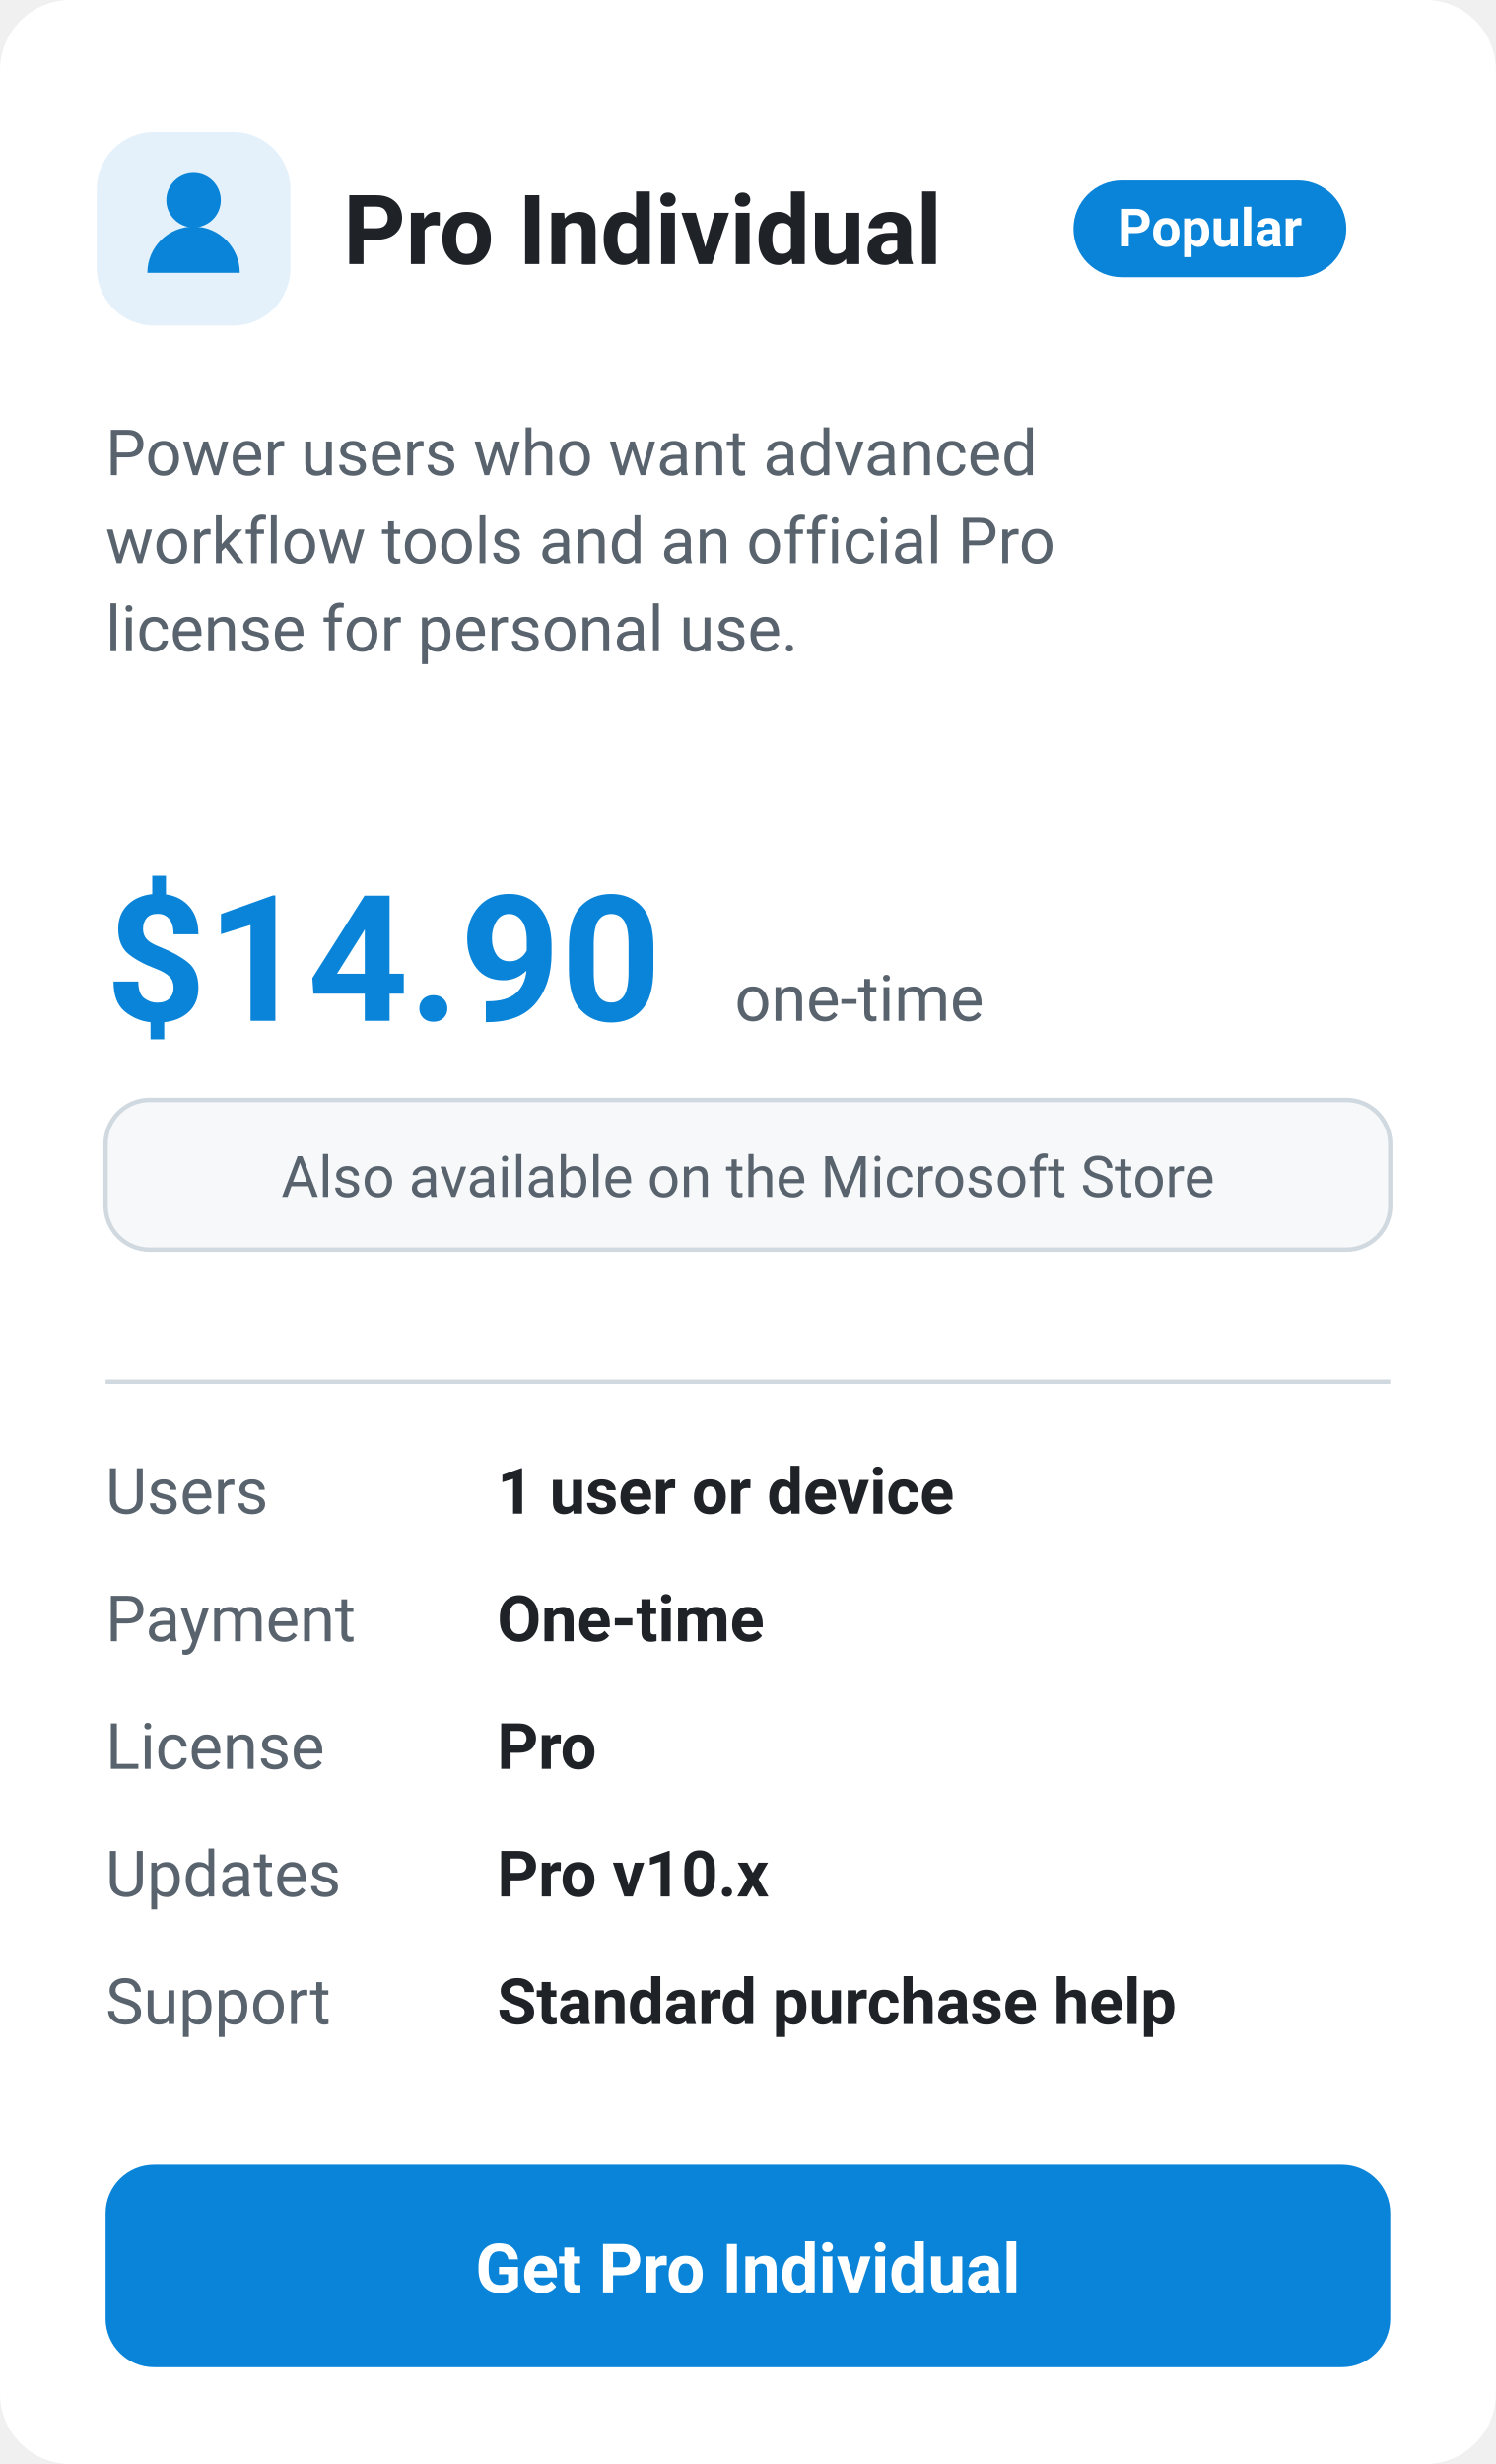
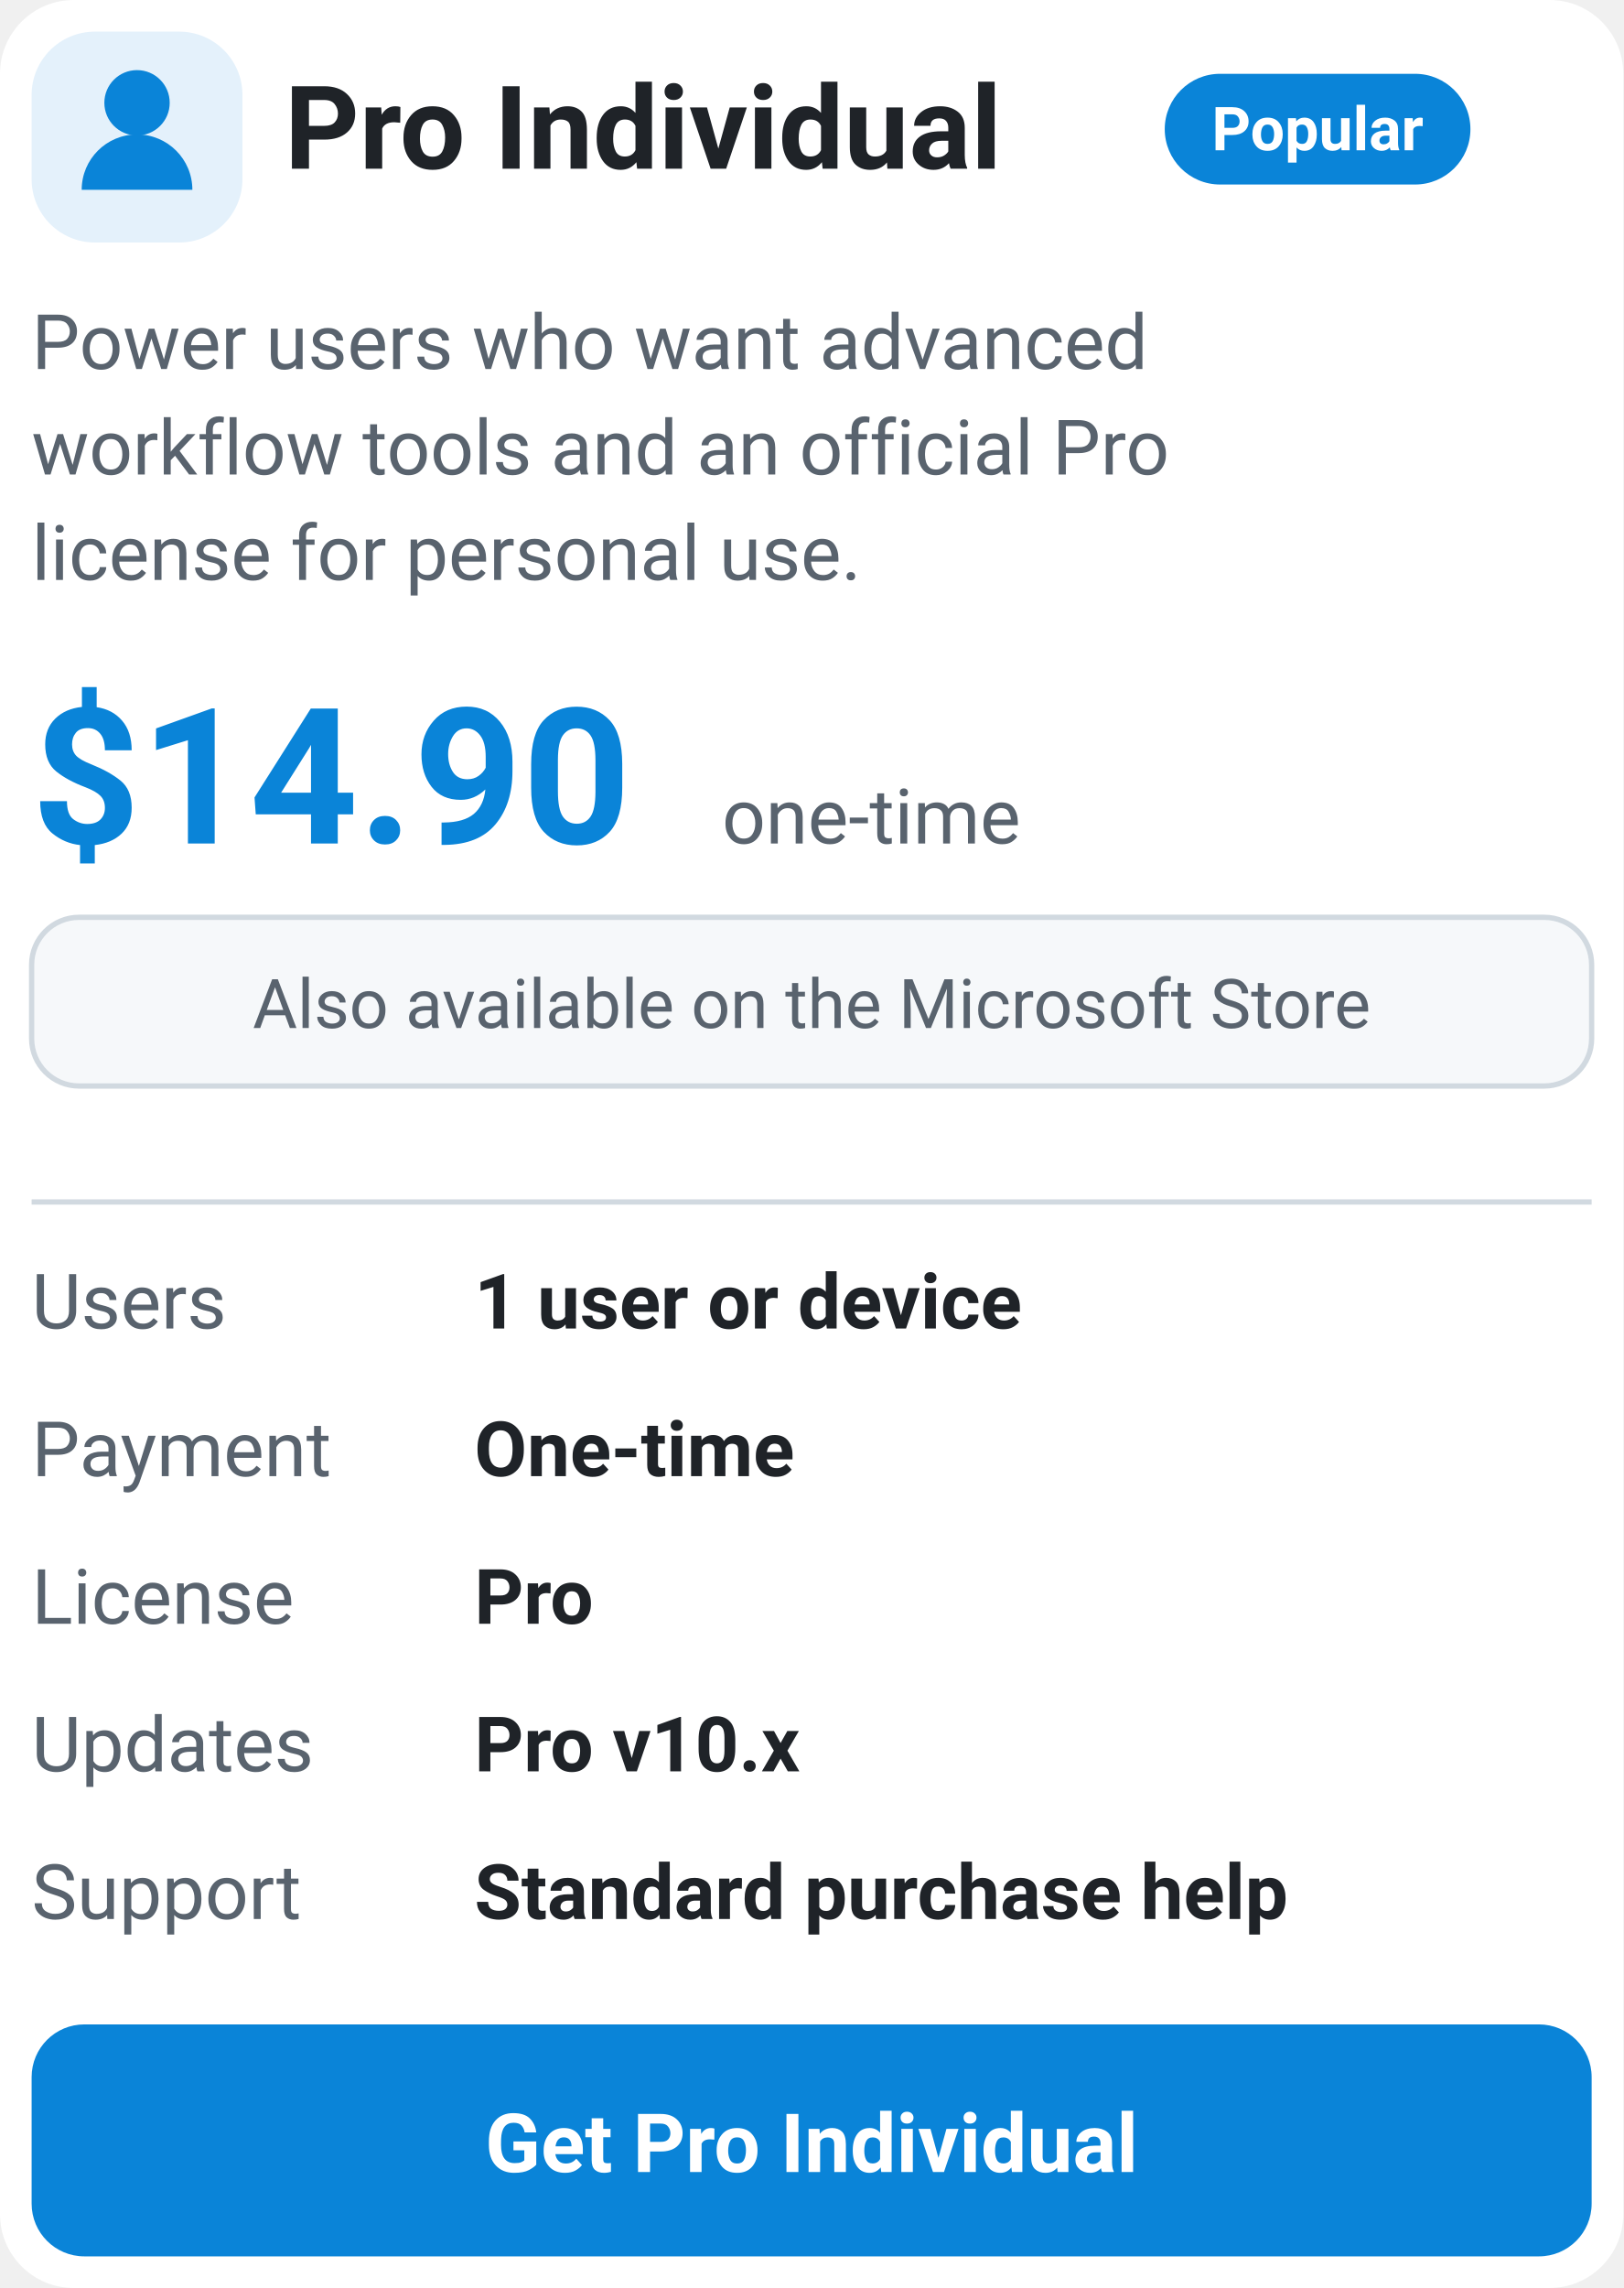
- <svg xmlns="http://www.w3.org/2000/svg" width="340" height="560" viewBox="0 0 340 560" role="img" aria-label="Pro Individual plan">
+ <svg xmlns="http://www.w3.org/2000/svg" width="308" height="434" viewBox="0 0 308 434" role="img" aria-label="Pro Individual plan">
+   <rect x="0" y="0" width="308" height="434" rx="14" fill="#ffffff" />
  <g font-family="-apple-system, BlinkMacSystemFont, 'Segoe UI', Roboto, Helvetica, Arial, sans-serif">
-     <rect x="0" y="0" width="340" height="560" rx="16" fill="#ffffff" />
-     <rect x="22" y="30" width="44" height="44" rx="13" fill="#e4f1fb" />
-     <circle cx="44" cy="45.5" r="6.2" fill="#0a84d8" />
-     <path d="M33.5 62c0-5.8 4.7-10.5 10.5-10.5S54.5 56.2 54.5 62z" fill="#0a84d8" />
-     <text x="78" y="60" font-size="22" font-weight="700" fill="#1f2328">Pro Individual</text>
-     <rect x="244" y="41" width="62" height="22" rx="11" fill="#0a84d8" />
-     <text x="275" y="56" font-size="12" font-weight="600" fill="#ffffff" text-anchor="middle">Popular</text>
-     <text x="24" y="108" font-size="14.5" fill="#59636e">Power users who want advanced</text>
-     <text x="24" y="128" font-size="14.5" fill="#59636e">workflow tools and an official Pro</text>
-     <text x="24" y="148" font-size="14.5" fill="#59636e">license for personal use.</text>
-     <text x="24" y="232" font-size="40" font-weight="700" fill="#0a84d8">$14.90</text>
-     <text x="167" y="232" font-size="14.5" fill="#59636e">one-time</text>
-     <rect x="24" y="250" width="292" height="34" rx="10" fill="#f6f8fa" stroke="#d1d9e0" />
-     <text x="170" y="272" font-size="13" fill="#59636e" text-anchor="middle">Also available on the Microsoft Store</text>
-     <line x1="24" y1="314" x2="316" y2="314" stroke="#d1d9e0" />
-     <text x="24" y="344" font-size="14.5" fill="#59636e">Users</text>
-     <text x="113" y="344" font-size="14.5" font-weight="600" fill="#1f2328">1 user or device</text>
-     <text x="24" y="373" font-size="14.5" fill="#59636e">Payment</text>
-     <text x="113" y="373" font-size="14.5" font-weight="600" fill="#1f2328">One-time</text>
-     <text x="24" y="402" font-size="14.5" fill="#59636e">License</text>
-     <text x="113" y="402" font-size="14.5" font-weight="600" fill="#1f2328">Pro</text>
-     <text x="24" y="431" font-size="14.5" fill="#59636e">Updates</text>
-     <text x="113" y="431" font-size="14.5" font-weight="600" fill="#1f2328">Pro v10.x</text>
-     <text x="24" y="460" font-size="14.5" fill="#59636e">Support</text>
-     <text x="113" y="460" font-size="14.5" font-weight="600" fill="#1f2328">Standard purchase help</text>
-     <rect x="24" y="492" width="292" height="46" rx="11" fill="#0a84d8" />
-     <text x="170" y="521" font-size="15.5" font-weight="600" fill="#ffffff" text-anchor="middle">Get Pro Individual</text>
+     <rect x="6" y="6" width="40" height="40" rx="12" fill="#e4f1fb" />
+     <g transform="translate(-18,-26)">
+       <circle cx="44" cy="45.5" r="6.2" fill="#0a84d8" />
+       <path d="M33.5 62c0-5.8 4.7-10.5 10.5-10.5S54.5 56.2 54.5 62z" fill="#0a84d8" />
+     </g>
+     <text x="54" y="32" font-size="22" font-weight="700" fill="#1f2328">Pro Individual</text>
+     <rect x="221" y="14" width="58" height="21" rx="10.5" fill="#0a84d8" />
+     <text x="250" y="28.5" font-size="11.5" font-weight="600" fill="#ffffff" text-anchor="middle">Popular</text>
+     <text x="6" y="70" font-size="14.5" fill="#59636e">Power users who want advanced</text>
+     <text x="6" y="90" font-size="14.5" fill="#59636e">workflow tools and an official Pro</text>
+     <text x="6" y="110" font-size="14.5" fill="#59636e">license for personal use.</text>
+     <text x="6" y="160" font-size="36" font-weight="700" fill="#0a84d8">$14.90</text>
+     <text x="137" y="160" font-size="14.5" fill="#59636e">one-time</text>
+     <rect x="6" y="174" width="296" height="32" rx="9" fill="#f6f8fa" stroke="#d1d9e0" />
+     <text x="154" y="195" font-size="13" fill="#59636e" text-anchor="middle">Also available on the Microsoft Store</text>
+     <line x1="6" y1="228" x2="302" y2="228" stroke="#d1d9e0" />
+     <text x="6" y="252" font-size="14.5" fill="#59636e">Users</text>
+     <text x="90" y="252" font-size="14.5" font-weight="600" fill="#1f2328">1 user or device</text>
+     <text x="6" y="280" font-size="14.5" fill="#59636e">Payment</text>
+     <text x="90" y="280" font-size="14.5" font-weight="600" fill="#1f2328">One-time</text>
+     <text x="6" y="308" font-size="14.5" fill="#59636e">License</text>
+     <text x="90" y="308" font-size="14.5" font-weight="600" fill="#1f2328">Pro</text>
+     <text x="6" y="336" font-size="14.5" fill="#59636e">Updates</text>
+     <text x="90" y="336" font-size="14.5" font-weight="600" fill="#1f2328">Pro v10.x</text>
+     <text x="6" y="364" font-size="14.5" fill="#59636e">Support</text>
+     <text x="90" y="364" font-size="14.5" font-weight="600" fill="#1f2328">Standard purchase help</text>
+     <rect x="6" y="384" width="296" height="44" rx="10" fill="#0a84d8" />
+     <text x="154" y="412" font-size="15.5" font-weight="600" fill="#ffffff" text-anchor="middle">Get Pro Individual</text>
  </g>
</svg>
